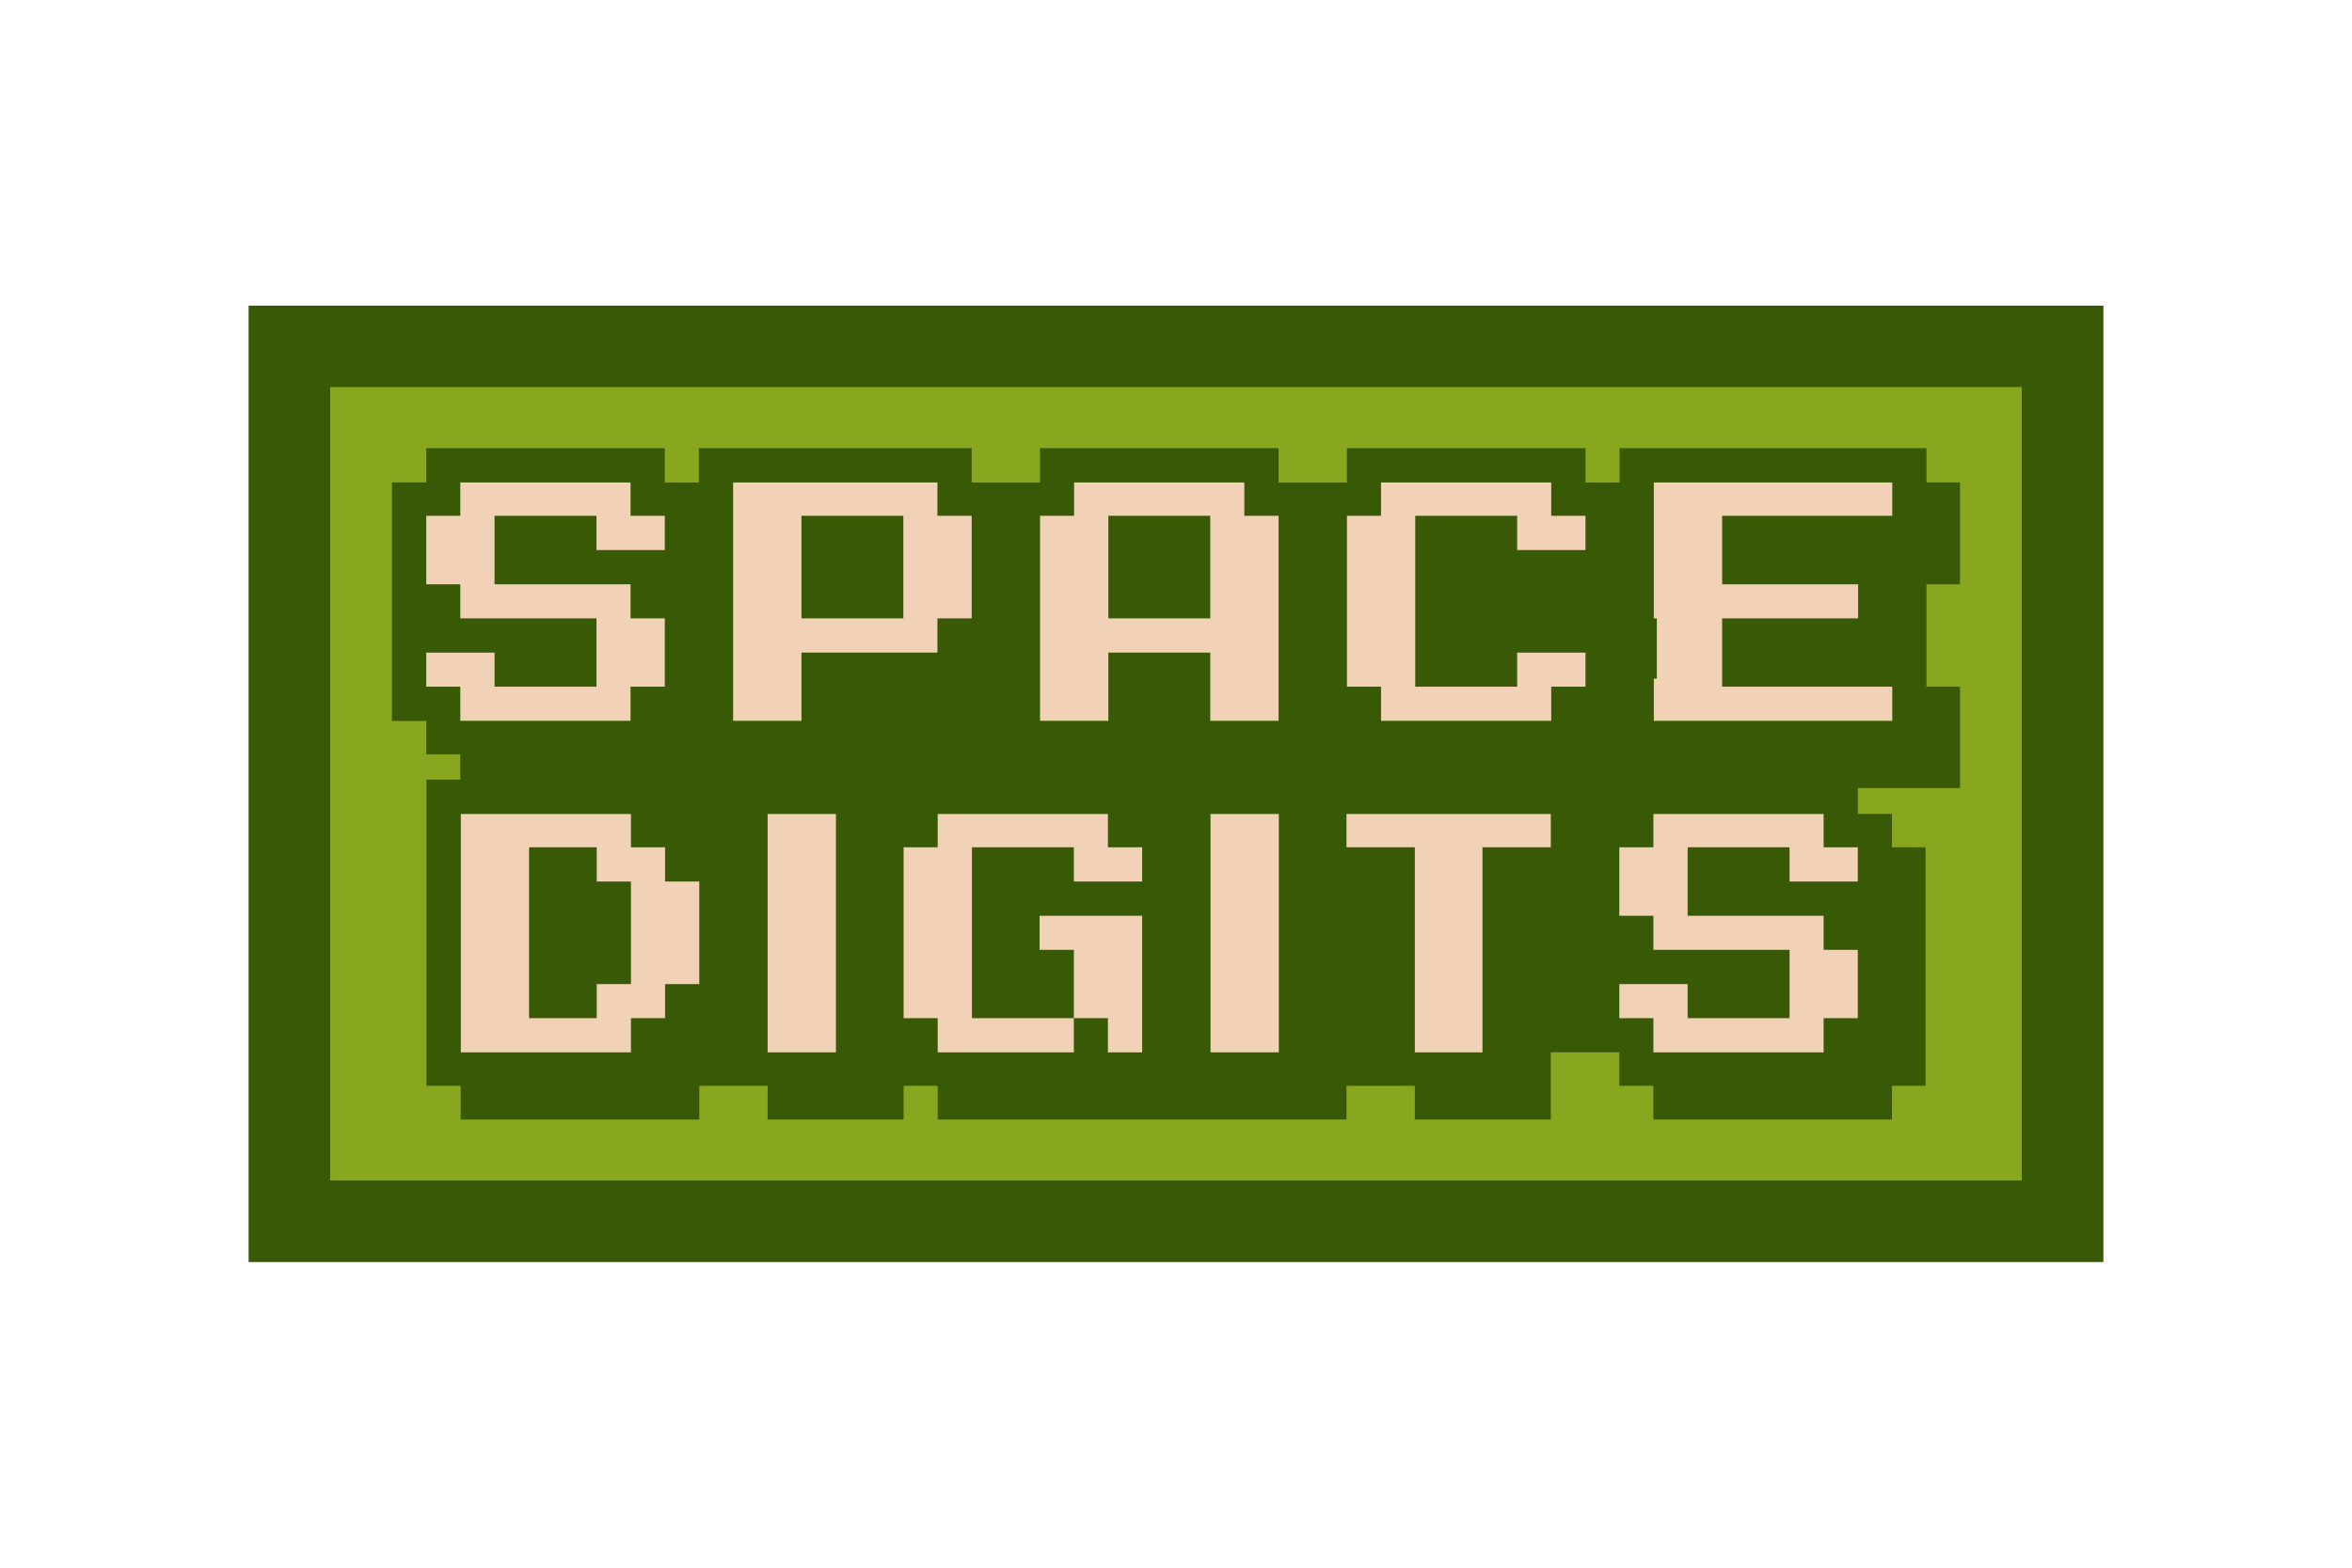
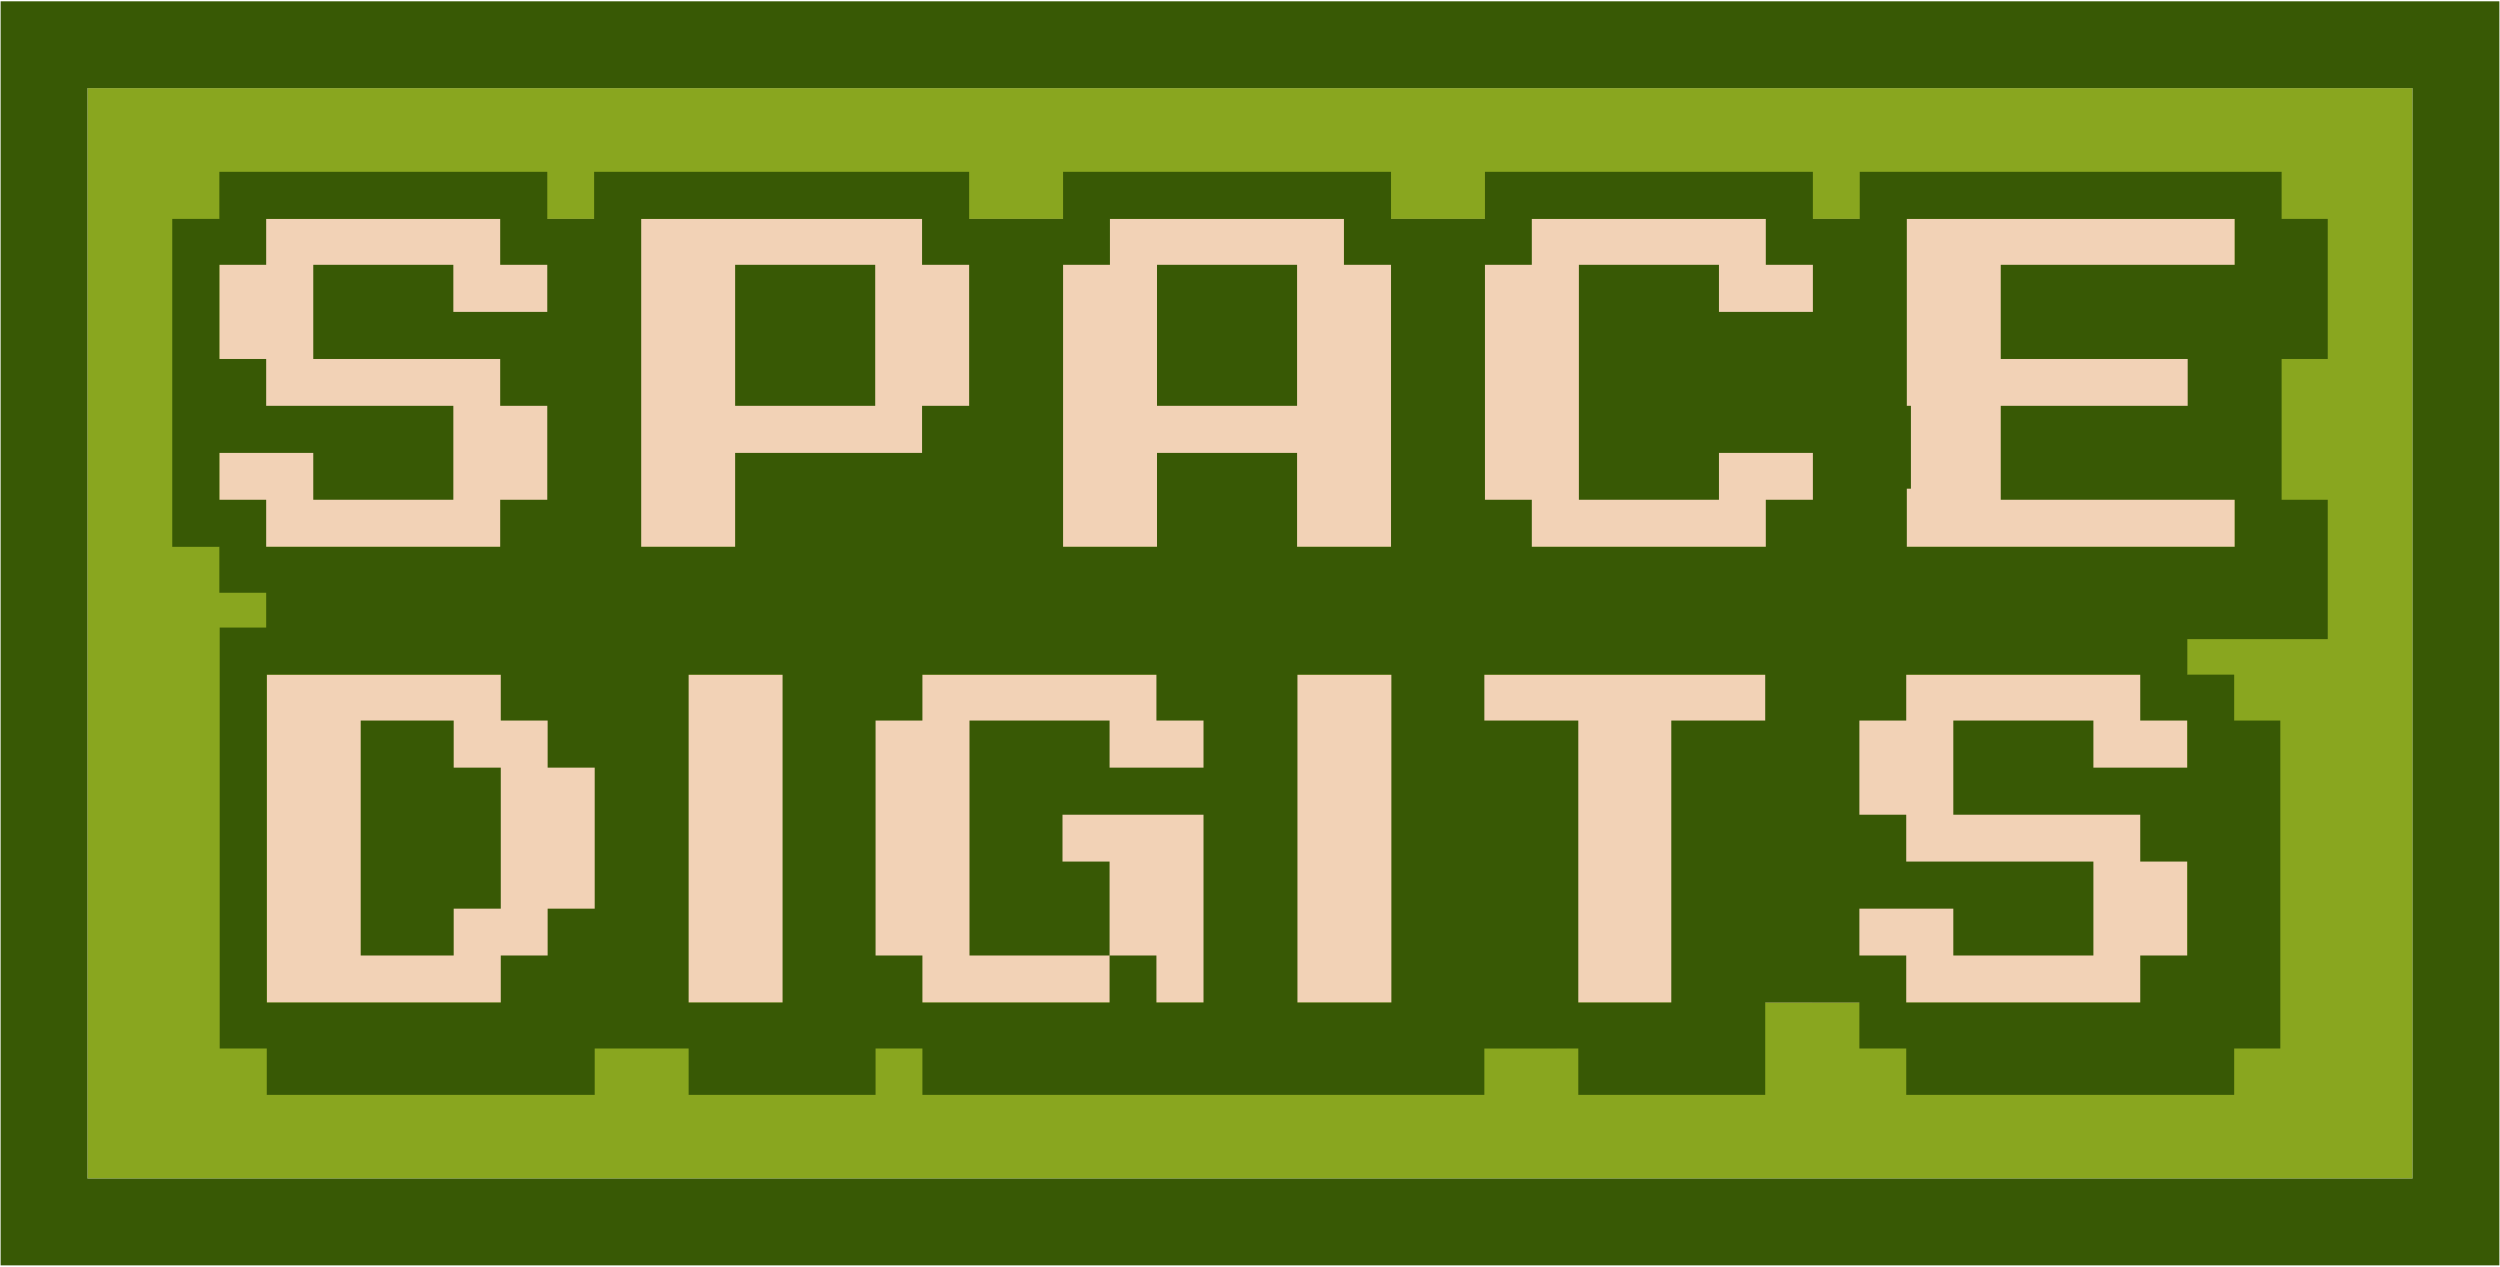
- <svg xmlns="http://www.w3.org/2000/svg" width="100%" height="100%" viewBox="0 0 600 400" version="1.1" xml:space="preserve" style="fill-rule:evenodd;clip-rule:evenodd;stroke-linejoin:round;stroke-miterlimit:2;">
-   <g transform="matrix(1.07869,0,0,1.18134,-23.6068,-36.2684)">
-     <rect x="99.992" y="114.35" width="400.017" height="171.301" style="fill:rgb(137,166,31);" />
-     <path d="M519.322,303.286L519.322,96.714L80.678,96.714L80.678,303.286L519.322,303.286ZM500.008,114.35L99.992,114.35L99.992,285.65L500.008,285.65L500.008,114.35Z" style="fill:rgb(56,89,5);" />
-   </g>
-   <g transform="matrix(0.279424,0,0,0.279424,76.4611,-6.71091)">
+ <svg xmlns="http://www.w3.org/2000/svg" width="100%" height="100%" viewBox="0 0 600 304" version="1.1" xml:space="preserve" style="fill-rule:evenodd;clip-rule:evenodd;stroke-linejoin:round;stroke-miterlimit:2;">
+   <g transform="matrix(0.361363,0,0,0.361363,10.9099,-115.327)">
+     <g transform="matrix(3.86041,0,0,4.22778,-358.123,-105.78)">
+       <rect x="99.992" y="114.35" width="400.017" height="171.301" style="fill:rgb(137,166,31);" />
+       <path d="M514.943,299.287L514.943,100.713L85.057,100.713L85.057,299.287L514.943,299.287ZM500.008,114.35L99.992,114.35L99.992,285.65L500.008,285.65L500.008,114.35Z" style="fill:rgb(56,89,5);" />
+     </g>
    <g id="Layer2">
      <rect x="115.484" y="464.524" width="1338.55" height="217.798" style="fill:rgb(242,210,182);" />
      <g transform="matrix(0.952931,0,0,1.00004,36.9377,302.659)">
        <rect x="115.484" y="464.524" width="1338.55" height="217.798" style="fill:rgb(242,210,182);" />
      </g>
    </g>
    <g id="path279-0" transform="matrix(5.58436,0,0,5.58436,-822.955,-1477.91)">
      <path d="M168.048,342.235L168.048,347.835L162.448,347.835L162.448,386.837L168.048,386.837L168.048,392.298L173.618,392.298L173.618,396.437L168.089,396.437L168.089,446.5L173.689,446.5L173.689,452.015L212.69,452.015L212.69,446.5L223.861,446.5L223.861,452.015L246.093,452.015L246.093,446.5L251.665,446.5L251.665,452.015L318.497,452.015L318.497,446.503L327.111,446.503L327.111,446.5L329.67,446.5L329.67,452.015L351.9,452.015L351.9,441.037L357.5,441.037L357.5,441.039L363.099,441.039L363.099,446.5L368.671,446.5L368.671,452.015L407.674,452.015L407.674,446.5L413.161,446.5L413.161,407.497L407.674,407.497L407.674,402.036L402.102,402.036L402.102,397.813L418.802,397.813L418.802,381.238L413.315,381.238L413.315,364.495L418.802,364.495L418.802,347.835L413.315,347.835L413.315,342.235L363.141,342.235L363.141,347.835L357.569,347.835L357.569,342.235L318.568,342.235L318.568,347.835L307.397,347.835L307.397,342.235L268.394,342.235L268.394,347.835L257.223,347.835L257.223,342.235L212.621,342.235L212.621,347.835L207.049,347.835L207.049,342.235L168.048,342.235ZM173.618,347.835L201.449,347.835L201.449,353.295L207.049,353.295L207.049,358.895L195.878,358.895L195.878,353.295L179.219,353.295L179.219,364.495L201.449,364.495L201.449,370.066L207.049,370.066L207.049,381.238L201.449,381.238L201.449,386.837L173.618,386.837L173.618,381.238L168.048,381.238L168.048,375.666L179.219,375.666L179.219,381.238L195.878,381.238L195.878,370.066L173.618,370.066L173.618,364.495L168.048,364.495L168.048,353.295L173.618,353.295L173.618,347.835ZM218.22,347.835L251.623,347.835L251.623,353.295L257.223,353.295L257.223,370.066L251.623,370.066L251.623,375.666L229.392,375.666L229.392,386.837L218.22,386.837L218.22,347.835ZM273.966,347.835L301.797,347.835L301.797,353.295L307.397,353.295L307.397,386.837L296.224,386.837L296.224,375.666L279.565,375.666L279.565,386.837L268.394,386.837L268.394,353.295L273.966,353.295L273.966,347.835ZM324.14,347.835L351.97,347.835L351.97,353.295L357.569,353.295L357.569,358.895L346.398,358.895L346.398,353.295L329.739,353.295L329.739,381.238L346.398,381.238L346.398,375.666L357.569,375.666L357.569,381.238L351.97,381.238L351.97,386.837L324.14,386.837L324.14,381.238L318.568,381.238L318.568,353.295L324.14,353.295L324.14,347.835ZM368.741,347.835L407.743,347.835L407.743,353.295L379.912,353.295L379.912,364.495L402.144,364.495L402.144,370.066L379.912,370.066L379.912,381.238L407.743,381.238L407.743,386.837L368.741,386.837L368.741,379.921L369.228,379.921L369.228,370.066L368.741,370.066L368.741,347.835ZM229.392,353.295L229.392,370.066L246.051,370.066L246.051,353.295L229.392,353.295ZM279.565,353.295L279.565,370.066L296.224,370.066L296.224,353.295L279.565,353.295ZM173.689,402.036L201.519,402.036L201.519,407.497L207.092,407.497L207.092,413.097L212.69,413.097L212.69,429.868L207.092,429.868L207.092,435.439L201.519,435.439L201.519,441.039L173.689,441.039L173.689,402.036ZM223.861,402.036L235.033,402.036L235.033,441.039L223.861,441.039L223.861,402.036ZM251.665,402.036L279.496,402.036L279.496,407.497L285.096,407.497L285.096,413.097L273.924,413.097L273.924,407.497L257.264,407.497L257.264,435.439L273.924,435.439L273.924,424.268L268.325,424.268L268.325,418.696L285.096,418.696L285.096,441.039L279.496,441.039L279.496,435.439L273.924,435.439L273.924,441.039L251.665,441.039L251.665,435.439L246.093,435.439L246.093,407.497L251.665,407.497L251.665,402.036ZM296.267,402.036L307.438,402.036L307.438,441.039L296.267,441.039L296.267,402.036ZM318.497,402.036L351.9,402.036L351.9,407.497L340.729,407.497L340.729,441.039L329.67,441.039L329.67,407.497L318.497,407.497L318.497,402.036ZM368.671,402.036L396.502,402.036L396.502,407.497L402.102,407.497L402.102,413.097L390.931,413.097L390.931,407.497L374.271,407.497L374.271,418.696L396.502,418.696L396.502,424.268L402.102,424.268L402.102,435.439L396.502,435.439L396.502,441.039L368.671,441.039L368.671,435.439L363.099,435.439L363.099,429.868L374.271,429.868L374.271,435.439L390.931,435.439L390.931,424.268L368.671,424.268L368.671,418.696L363.099,418.696L363.099,407.497L368.671,407.497L368.671,402.036ZM184.86,407.497L184.86,435.439L195.919,435.439L195.919,429.868L201.519,429.868L201.519,413.097L195.919,413.097L195.919,407.497L184.86,407.497Z" style="fill:rgb(56,89,5);fill-rule:nonzero;" />
    </g>
  </g>
</svg>
